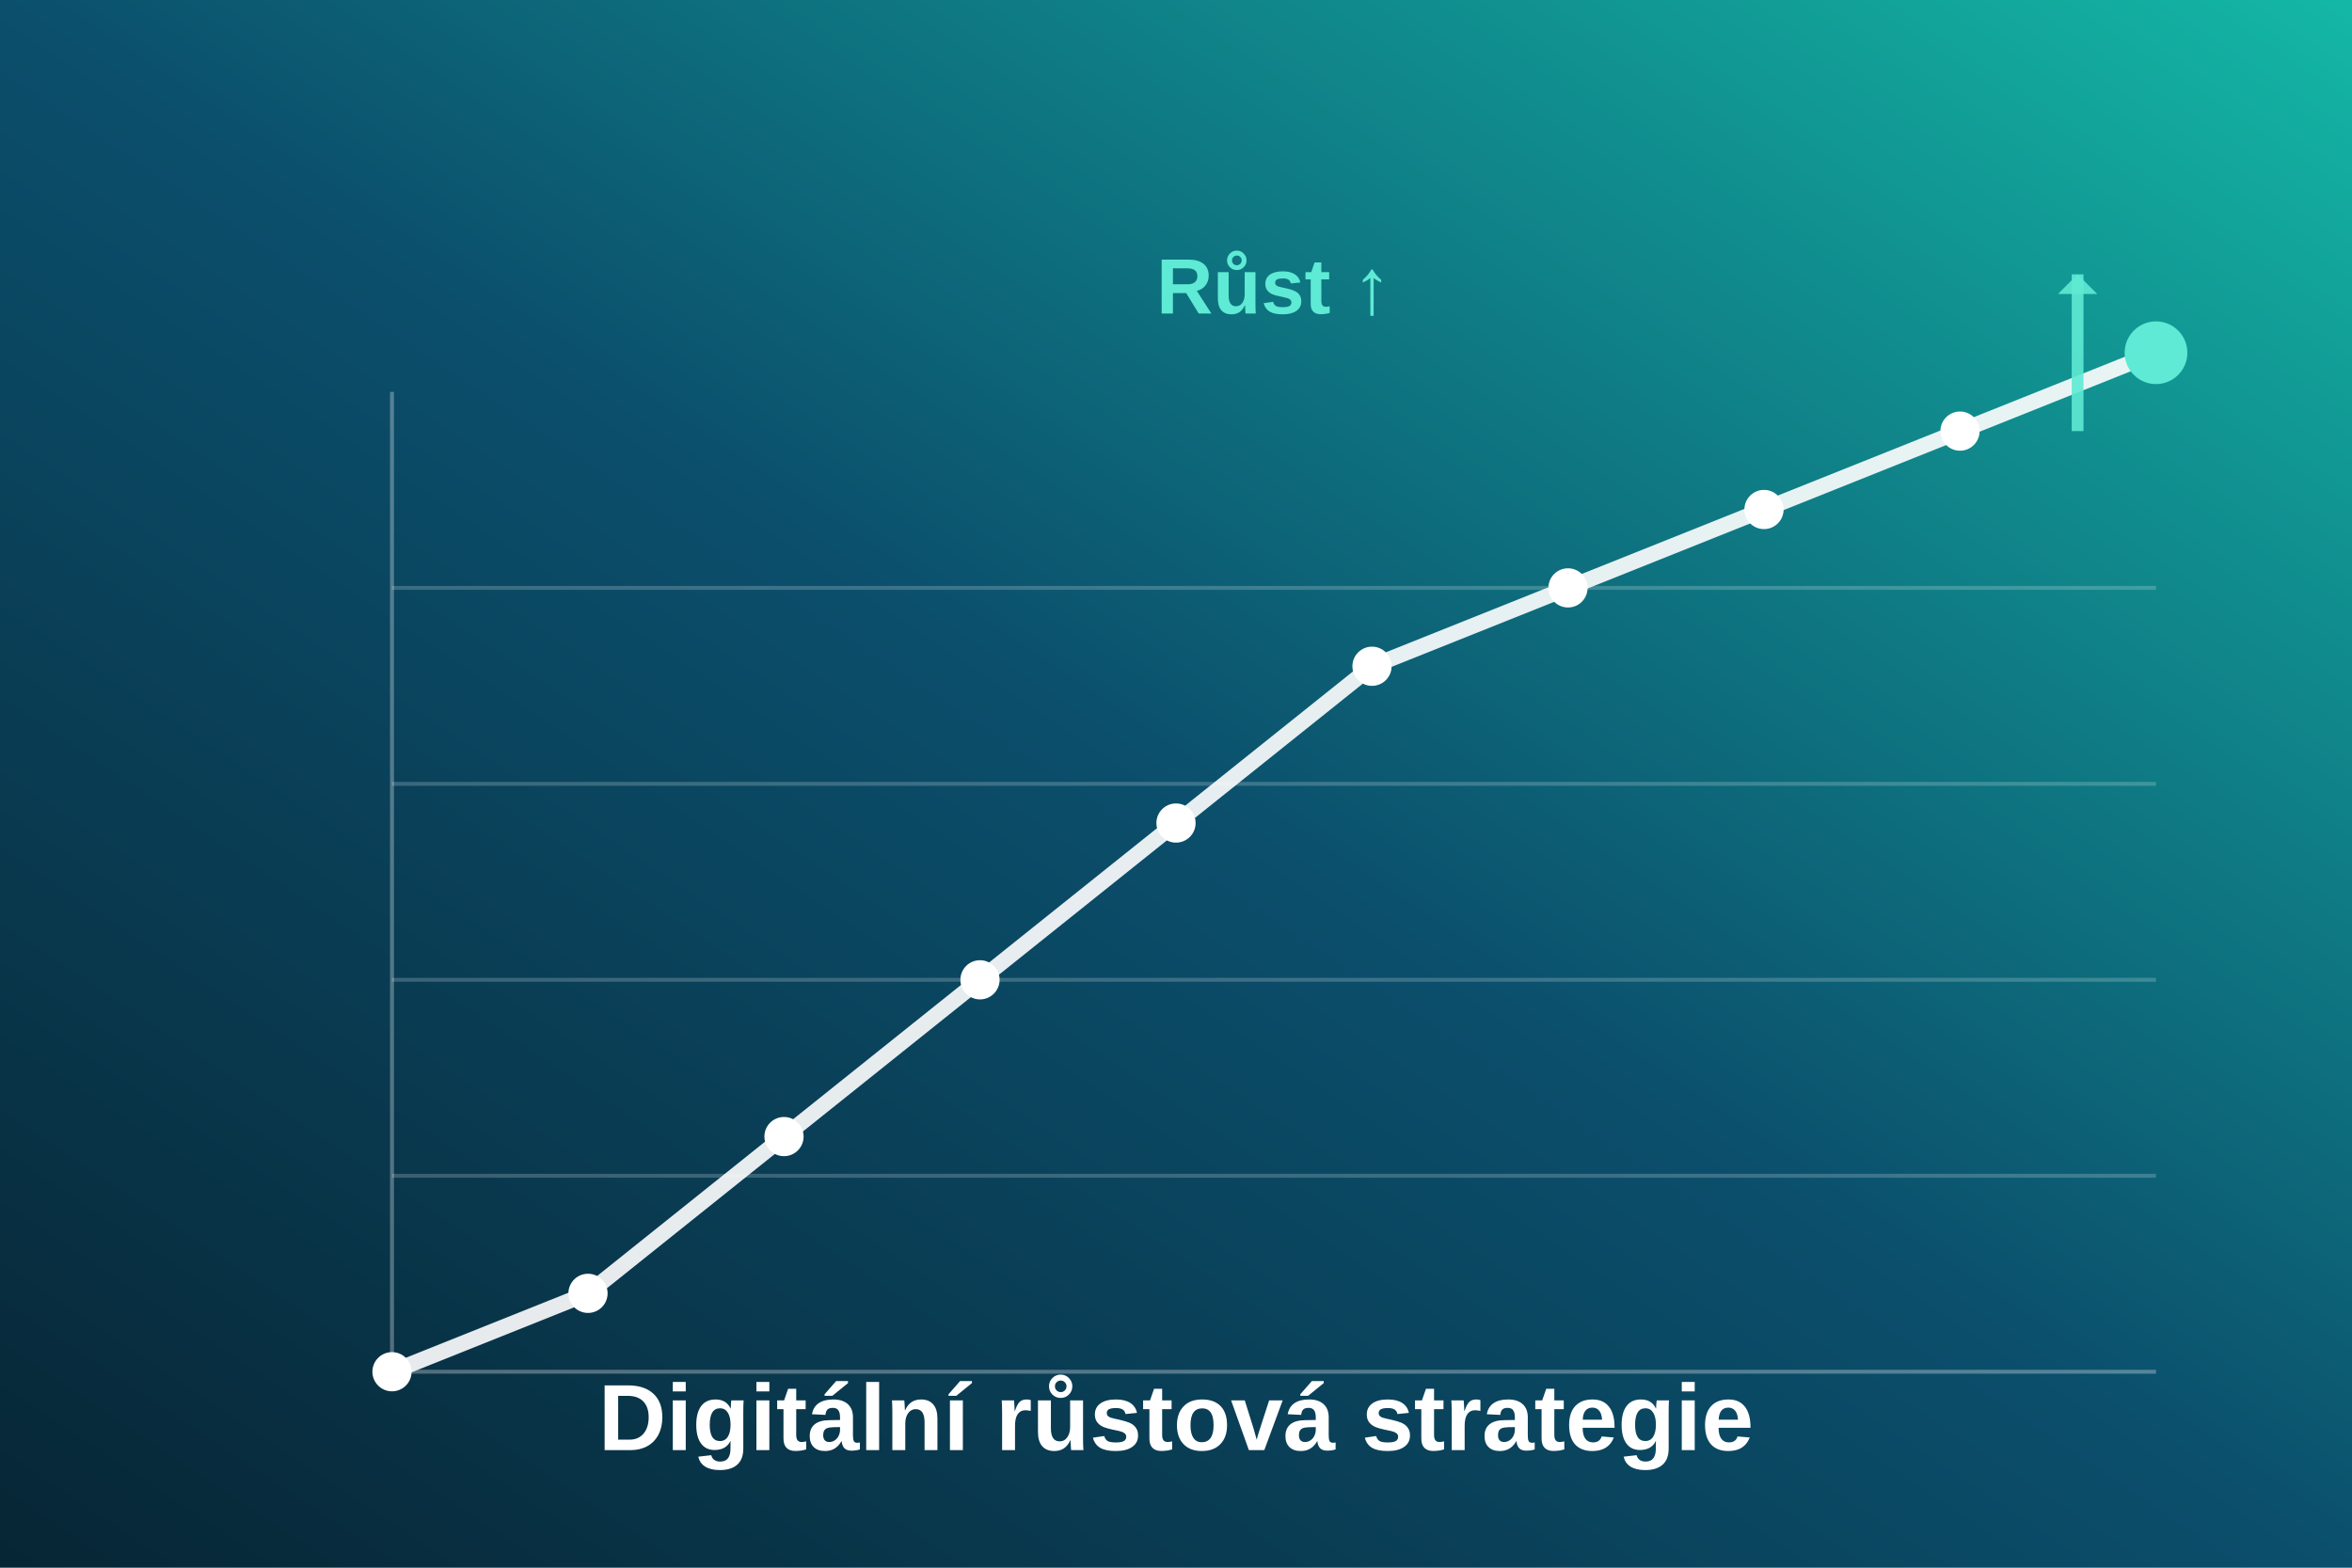
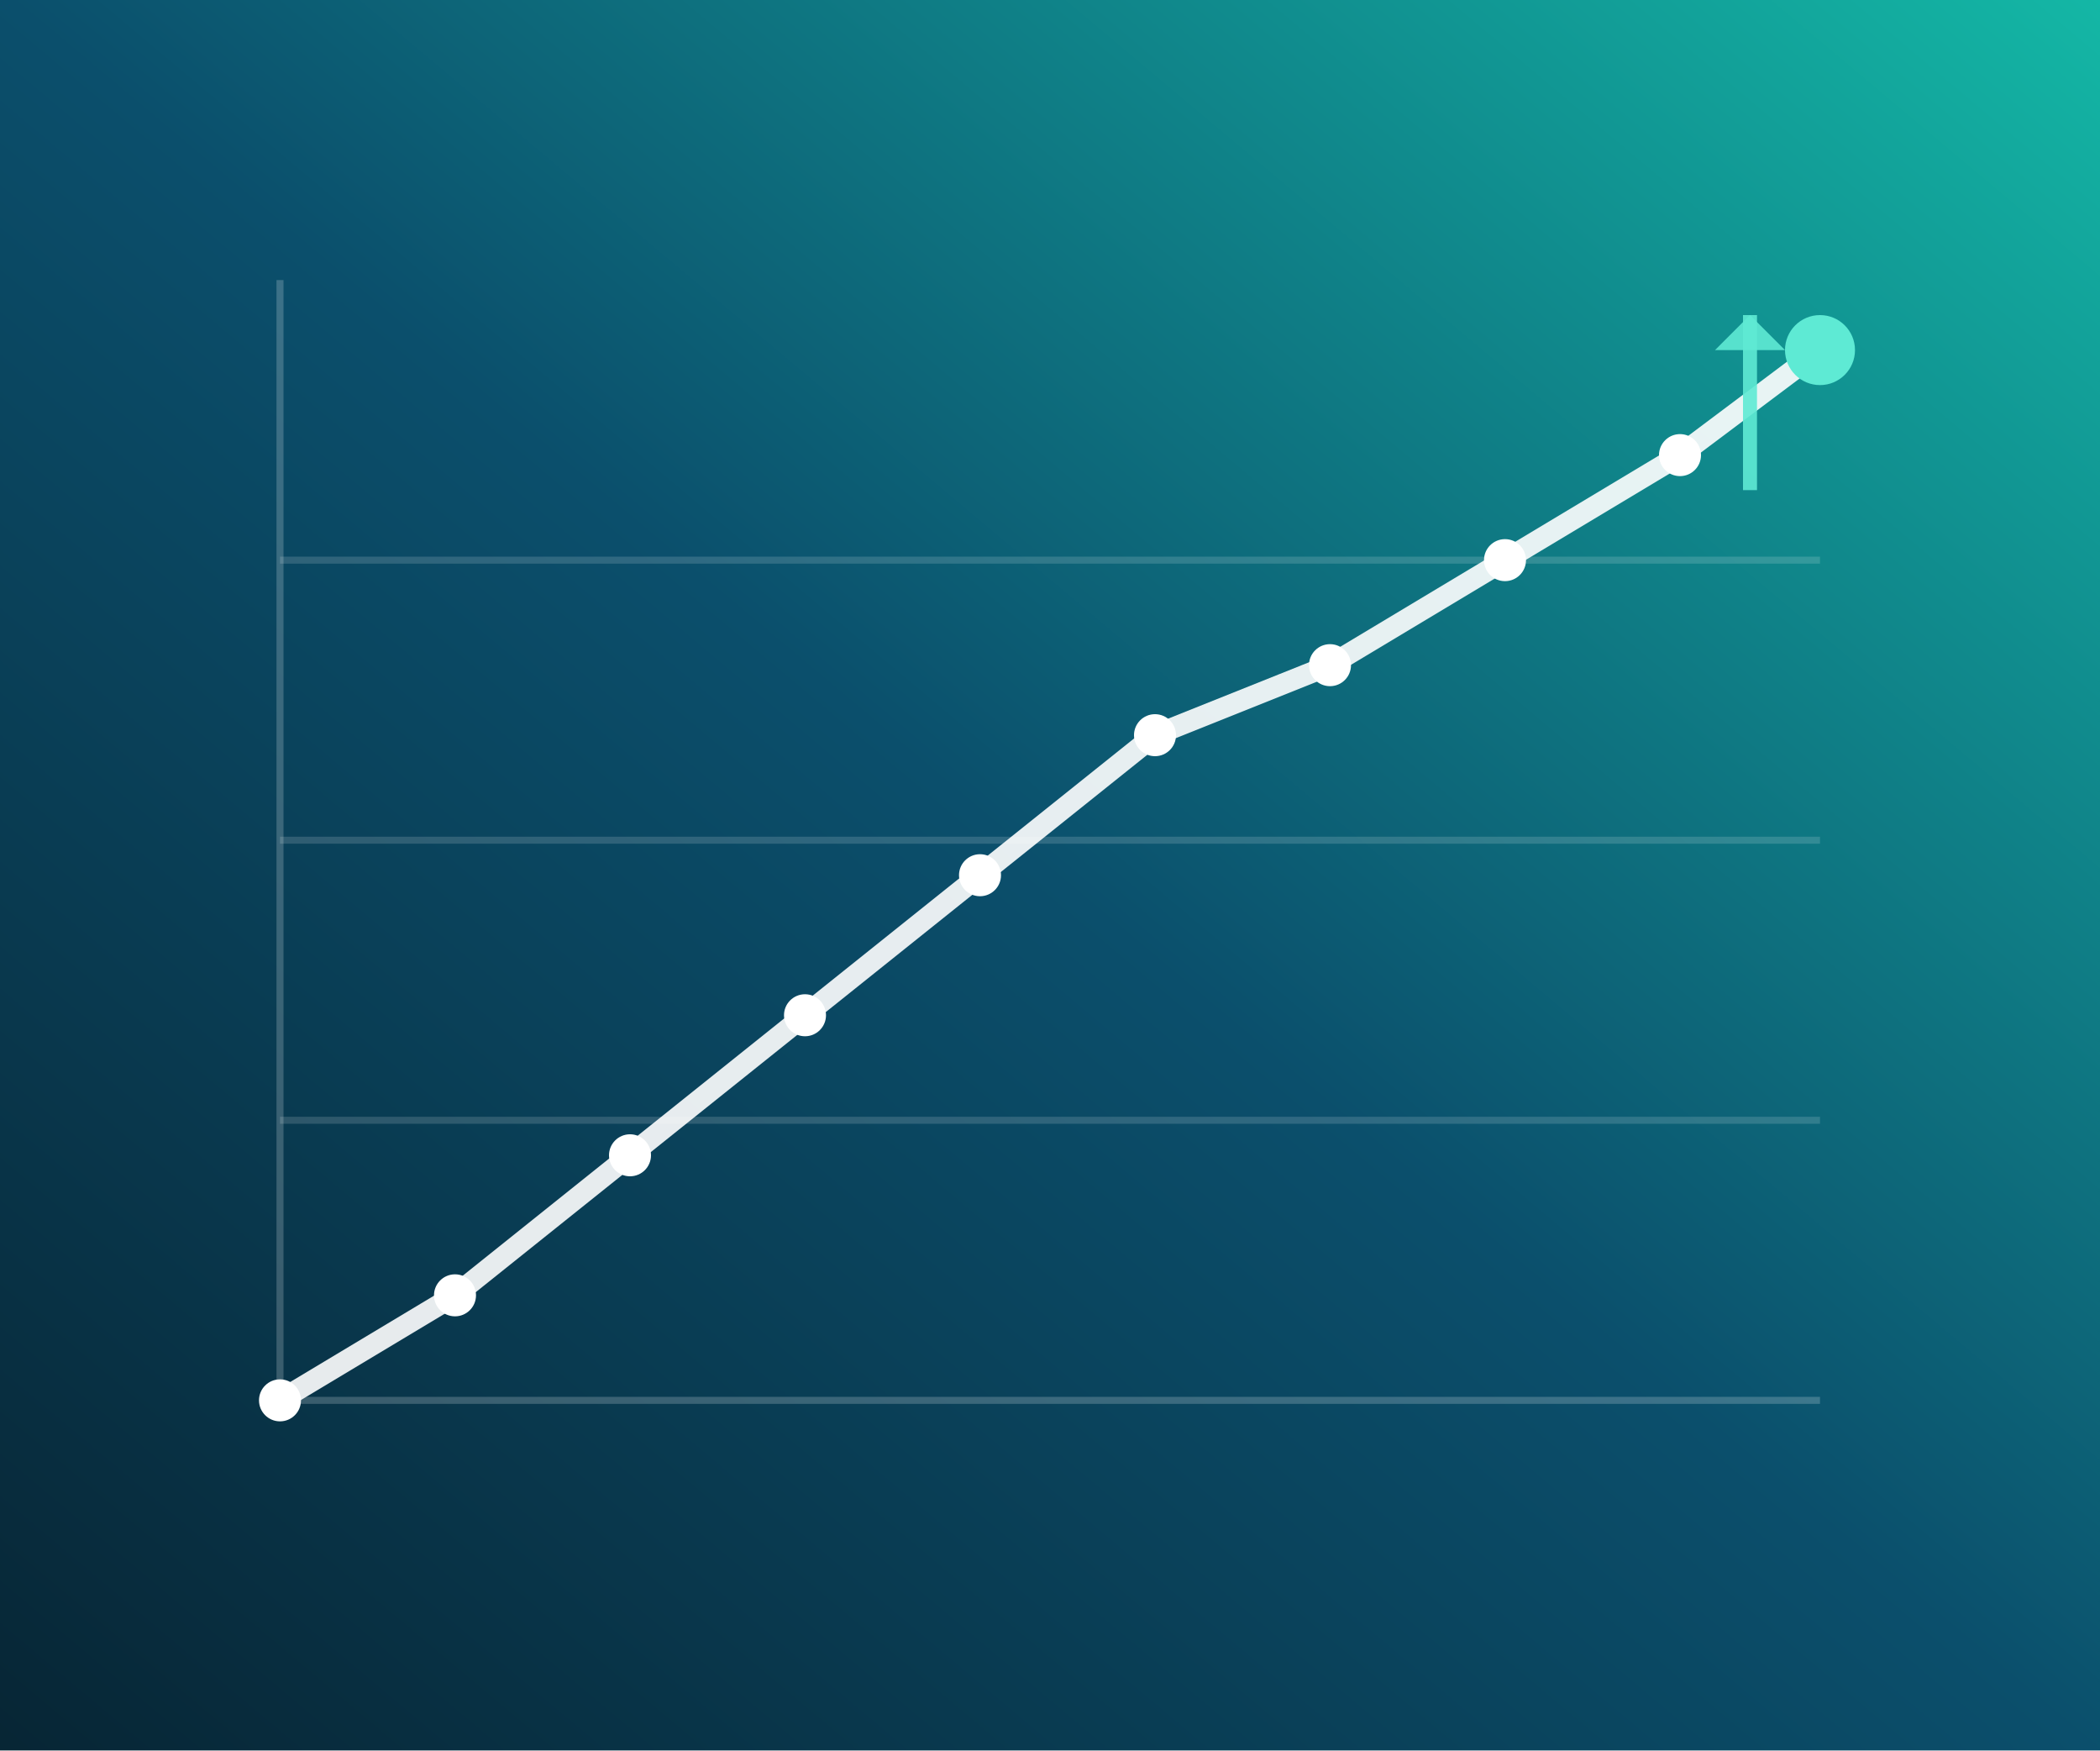
- <svg xmlns="http://www.w3.org/2000/svg" width="600" height="400">
+ <svg xmlns="http://www.w3.org/2000/svg" width="300" height="250">
  <defs>
    <linearGradient id="grad4" x1="0%" y1="100%" x2="100%" y2="0%">
      <stop offset="0%" style="stop-color:#072534;stop-opacity:1" />
      <stop offset="50%" style="stop-color:#0B4F6C;stop-opacity:1" />
      <stop offset="100%" style="stop-color:#14B8A6;stop-opacity:1" />
    </linearGradient>
  </defs>
-   <rect width="600" height="400" fill="url(#grad4)" />
-   <g transform="translate(50, 50)">
-     <polyline points="50,300 100,280 150,240 200,200 250,160 300,120 350,100 400,80 450,60 500,40" stroke="#FFFFFF" stroke-width="4" fill="none" opacity="0.9" />
-     <circle cx="50" cy="300" r="5" fill="#FFFFFF" />
-     <circle cx="100" cy="280" r="5" fill="#FFFFFF" />
-     <circle cx="150" cy="240" r="5" fill="#FFFFFF" />
-     <circle cx="200" cy="200" r="5" fill="#FFFFFF" />
-     <circle cx="250" cy="160" r="5" fill="#FFFFFF" />
-     <circle cx="300" cy="120" r="5" fill="#FFFFFF" />
-     <circle cx="350" cy="100" r="5" fill="#FFFFFF" />
-     <circle cx="400" cy="80" r="5" fill="#FFFFFF" />
-     <circle cx="450" cy="60" r="5" fill="#FFFFFF" />
-     <circle cx="500" cy="40" r="8" fill="#5EEAD4" />
-     <line x1="50" y1="300" x2="50" y2="50" stroke="#FFFFFF" stroke-width="1" opacity="0.3" />
-     <line x1="50" y1="300" x2="500" y2="300" stroke="#FFFFFF" stroke-width="1" opacity="0.3" />
-     <line x1="50" y1="250" x2="500" y2="250" stroke="#FFFFFF" stroke-width="1" opacity="0.2" />
-     <line x1="50" y1="200" x2="500" y2="200" stroke="#FFFFFF" stroke-width="1" opacity="0.2" />
-     <line x1="50" y1="150" x2="500" y2="150" stroke="#FFFFFF" stroke-width="1" opacity="0.2" />
-     <line x1="50" y1="100" x2="500" y2="100" stroke="#FFFFFF" stroke-width="1" opacity="0.2" />
-     <path d="M 480 60 L 480 20" stroke="#5EEAD4" stroke-width="3" fill="none" opacity="0.9" />
-     <polygon points="475,25 480,20 485,25" fill="#5EEAD4" opacity="0.9" />
-     <text x="275" y="30" font-family="Arial" font-size="20" fill="#5EEAD4" text-anchor="middle" font-weight="bold">Růst ↑</text>
+   <rect width="300" height="250" fill="url(#grad4)" />
+   <g transform="translate(20, 20)">
+     <polyline points="20,180 45,165 70,145 95,125 120,105 145,85 170,75 195,60 220,45 240,30" stroke="#FFFFFF" stroke-width="3" fill="none" opacity="0.9" />
+     <circle cx="20" cy="180" r="3" fill="#FFFFFF" />
+     <circle cx="45" cy="165" r="3" fill="#FFFFFF" />
+     <circle cx="70" cy="145" r="3" fill="#FFFFFF" />
+     <circle cx="95" cy="125" r="3" fill="#FFFFFF" />
+     <circle cx="120" cy="105" r="3" fill="#FFFFFF" />
+     <circle cx="145" cy="85" r="3" fill="#FFFFFF" />
+     <circle cx="170" cy="75" r="3" fill="#FFFFFF" />
+     <circle cx="195" cy="60" r="3" fill="#FFFFFF" />
+     <circle cx="220" cy="45" r="3" fill="#FFFFFF" />
+     <circle cx="240" cy="30" r="5" fill="#5EEAD4" />
+     <line x1="20" y1="180" x2="20" y2="20" stroke="#FFFFFF" stroke-width="1" opacity="0.2" />
+     <line x1="20" y1="180" x2="240" y2="180" stroke="#FFFFFF" stroke-width="1" opacity="0.2" />
+     <line x1="20" y1="140" x2="240" y2="140" stroke="#FFFFFF" stroke-width="1" opacity="0.15" />
+     <line x1="20" y1="100" x2="240" y2="100" stroke="#FFFFFF" stroke-width="1" opacity="0.15" />
+     <line x1="20" y1="60" x2="240" y2="60" stroke="#FFFFFF" stroke-width="1" opacity="0.15" />
+     <path d="M 230 50 L 230 25" stroke="#5EEAD4" stroke-width="2" fill="none" opacity="0.9" />
+     <polygon points="225,30 230,25 235,30" fill="#5EEAD4" opacity="0.9" />
  </g>
-   <text x="300" y="370" font-family="Arial" font-size="24" fill="#FFFFFF" text-anchor="middle" font-weight="bold">Digitální růstová strategie</text>
</svg>
